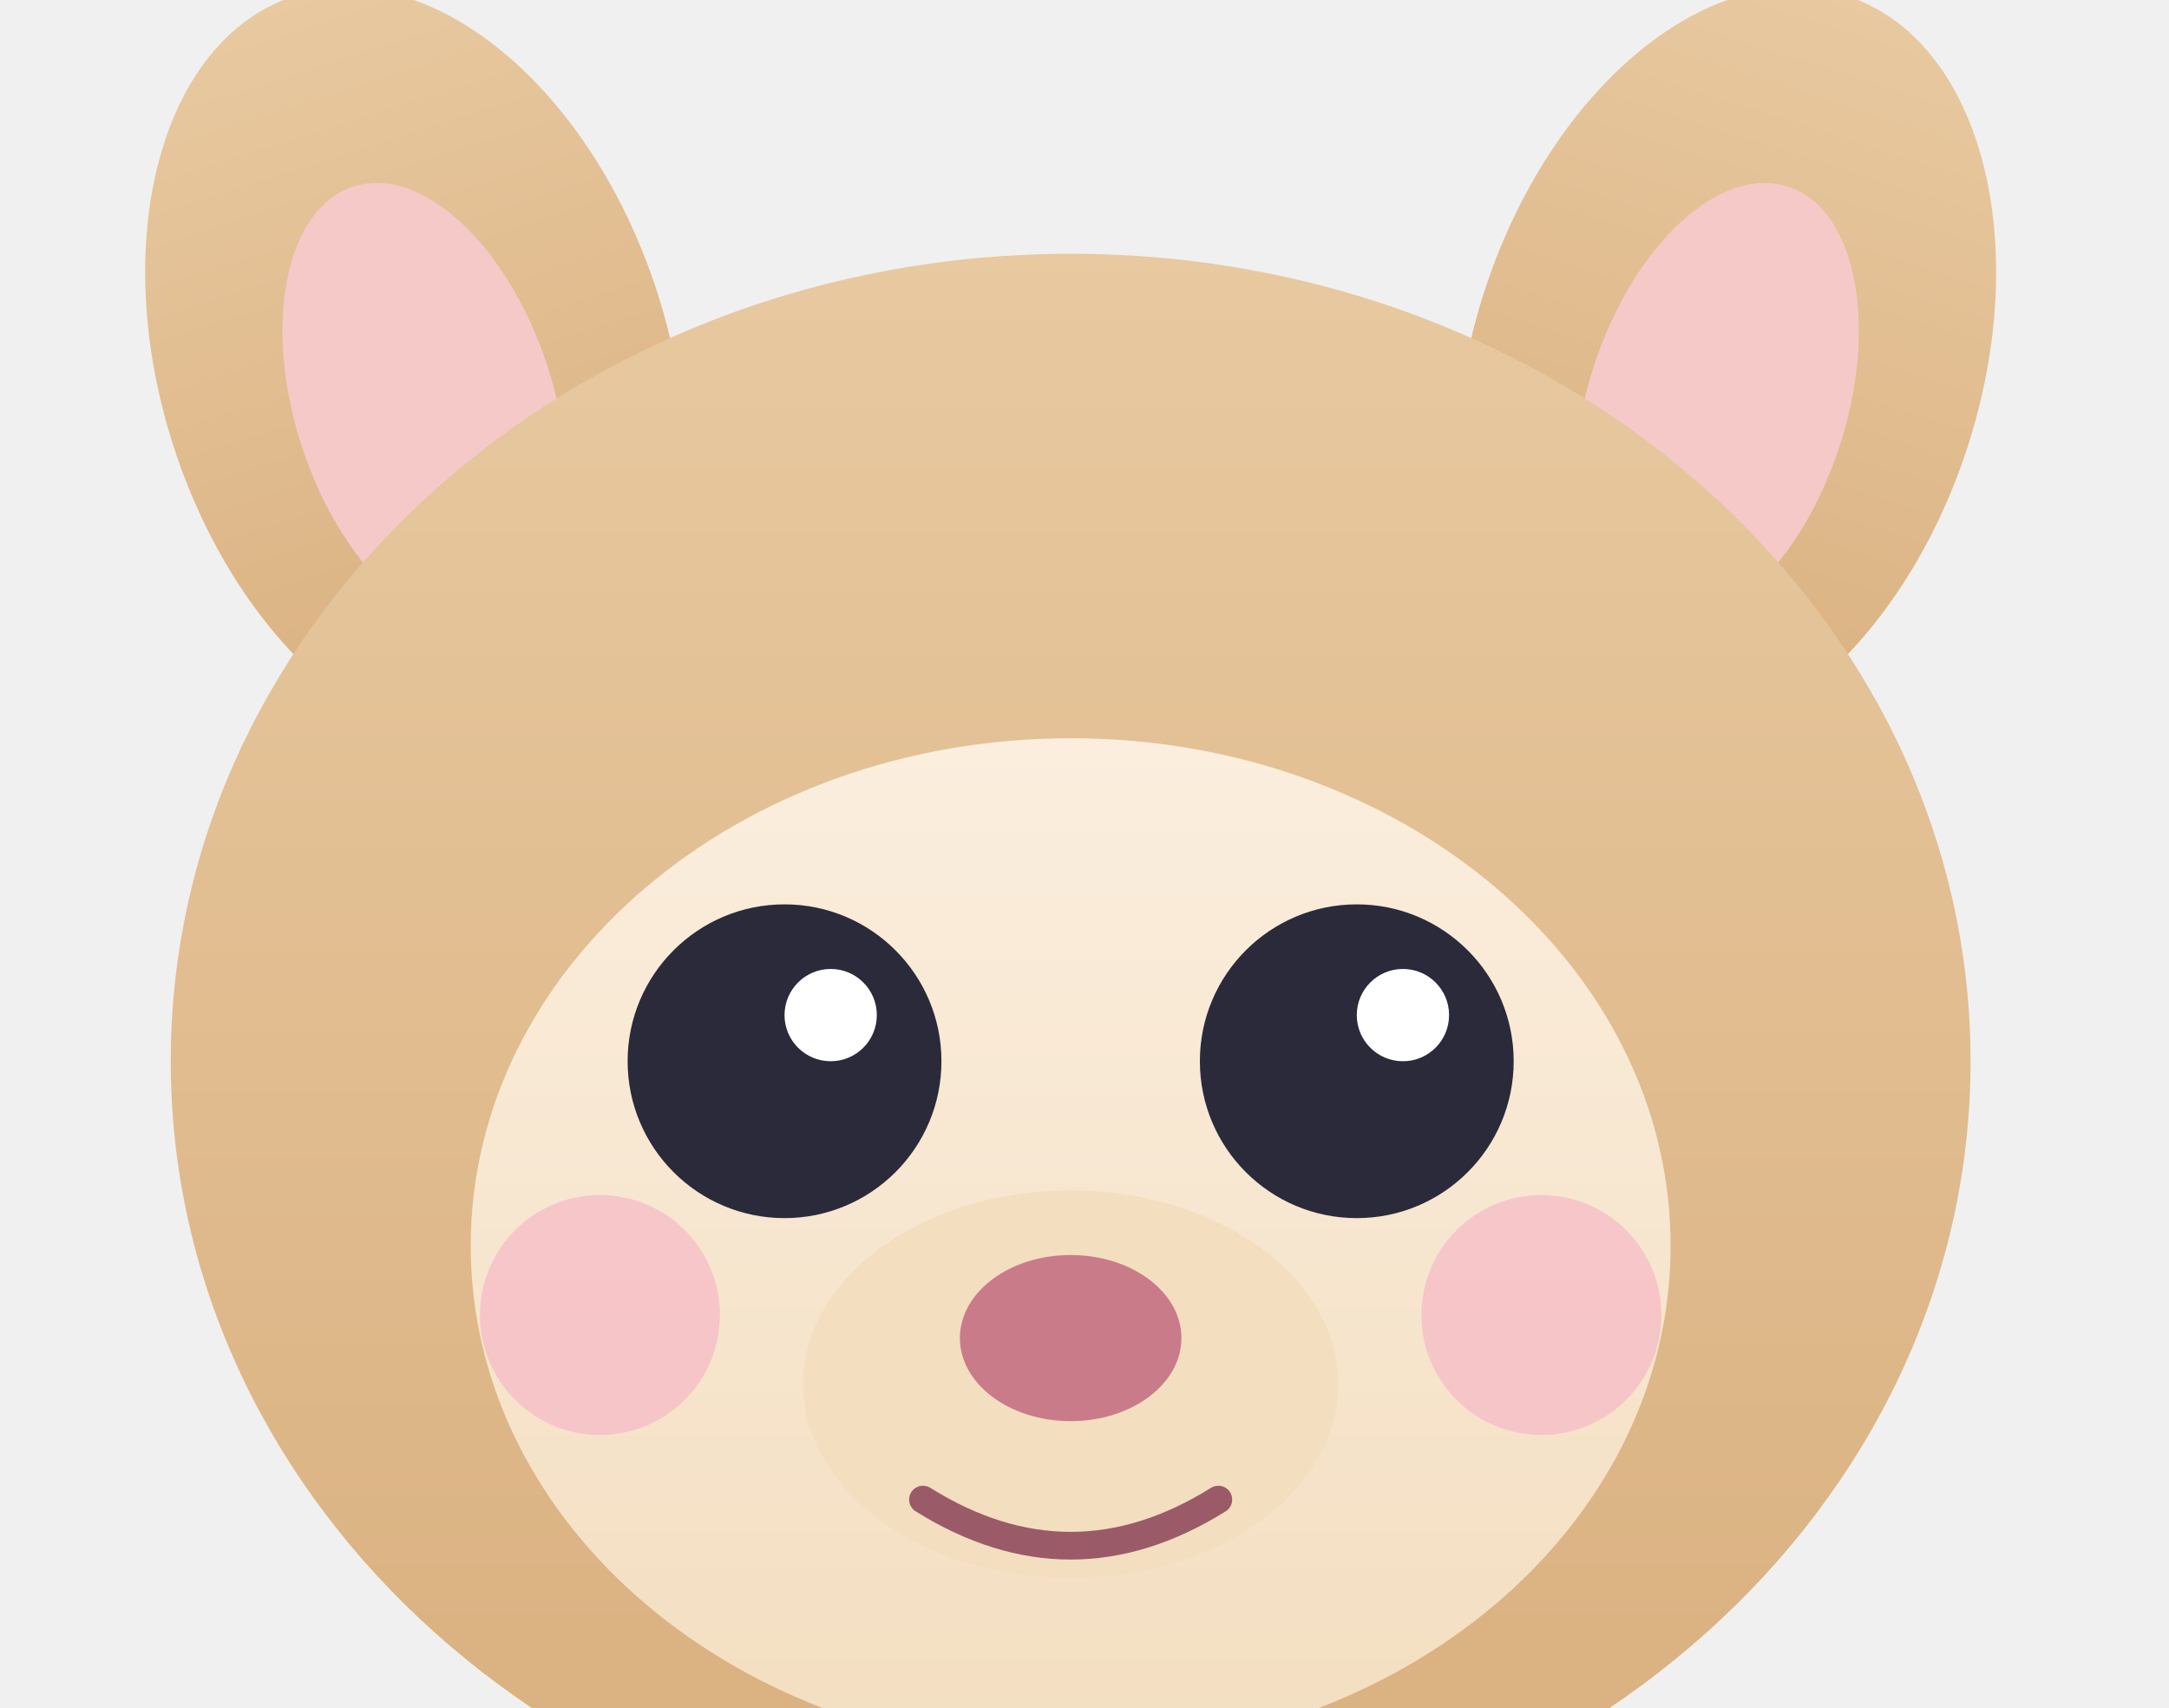
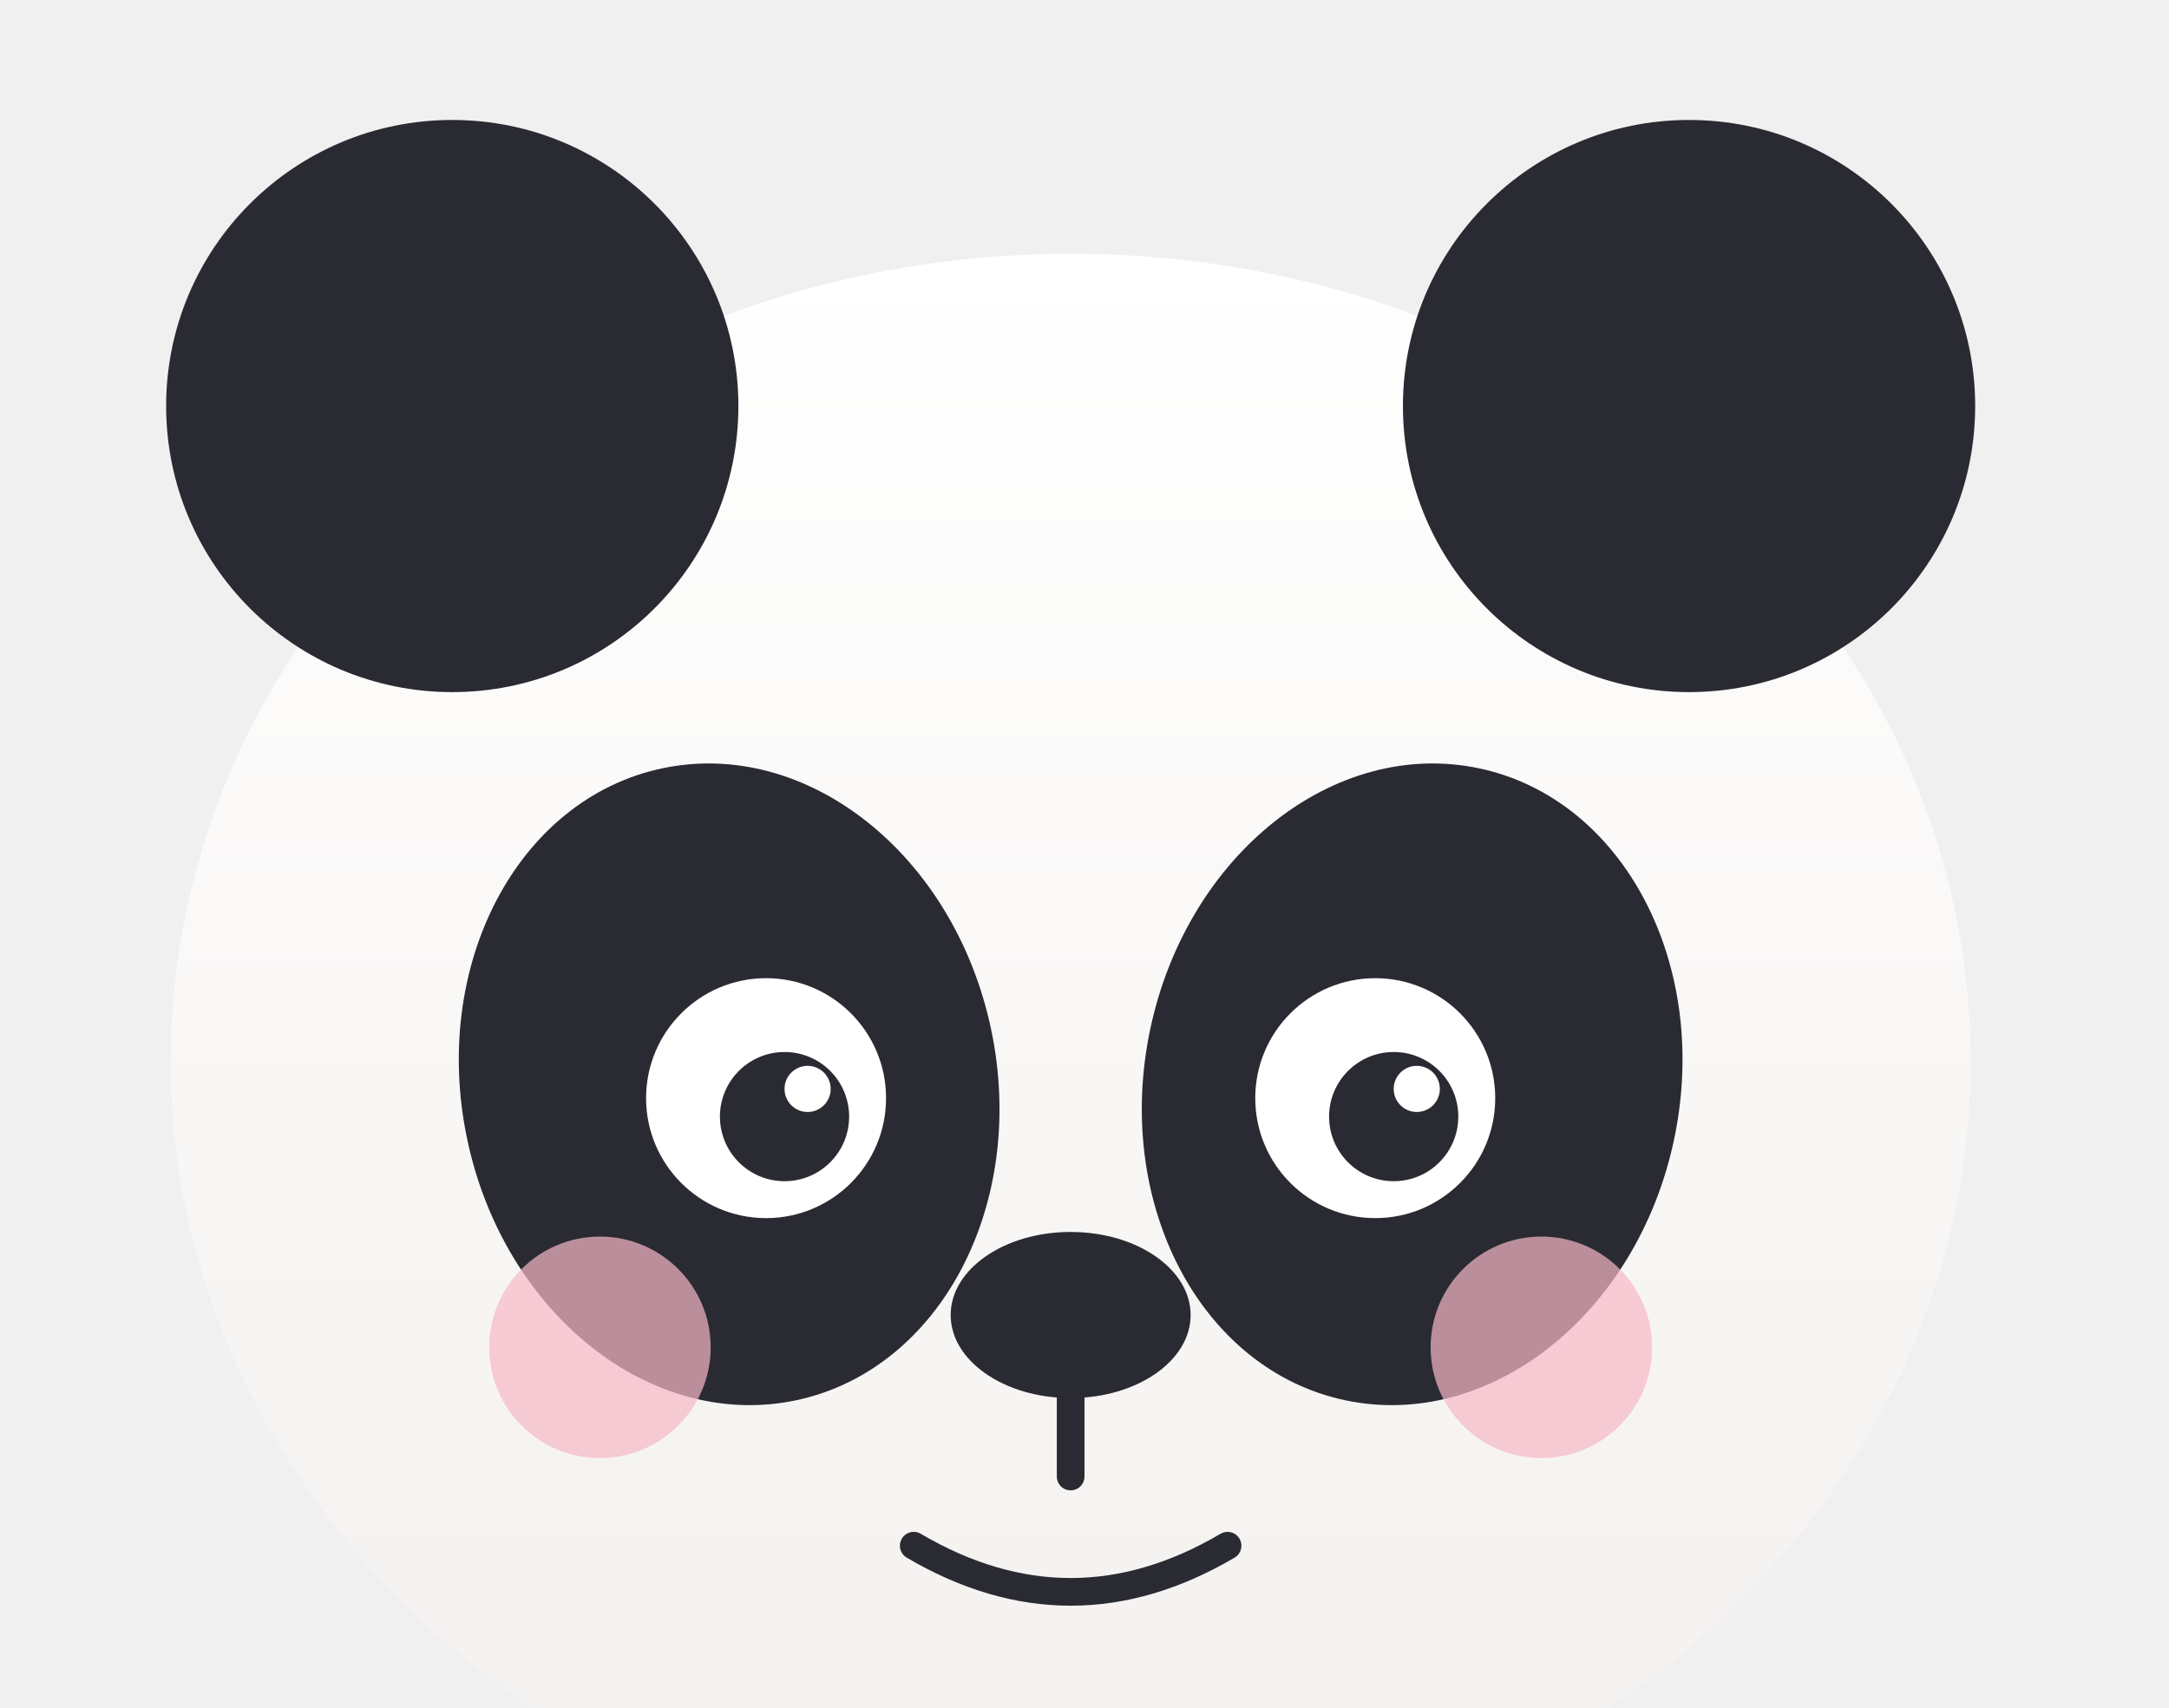
<svg xmlns="http://www.w3.org/2000/svg" viewBox="280 170 470 370">
  <defs>
-     <linearGradient id="furGradFace" x1="0%" y1="0%" x2="0%" y2="100%">
-       <stop offset="0%" stop-color="#e8c9a0" />
-       <stop offset="100%" stop-color="#d9af7e" />
-     </linearGradient>
-     <linearGradient id="bellyGradFace" x1="0%" y1="0%" x2="0%" y2="100%">
-       <stop offset="0%" stop-color="#fbeede" />
-       <stop offset="100%" stop-color="#f3dec0" />
+     <linearGradient id="bodyGradFace" x1="0%" y1="0%" x2="0%" y2="100%">
+       <stop offset="0%" stop-color="#ffffff" />
+       <stop offset="100%" stop-color="#f3f0ee" />
    </linearGradient>
  </defs>
-   <ellipse cx="370" cy="250" rx="55" ry="85" fill="url(#furGradFace)" transform="rotate(-18 370 250)" />
-   <ellipse cx="654" cy="250" rx="55" ry="85" fill="url(#furGradFace)" transform="rotate(18 654 250)" />
-   <ellipse cx="372" cy="258" rx="28" ry="50" fill="#f6c9c9" transform="rotate(-18 372 258)" />
-   <ellipse cx="652" cy="258" rx="28" ry="50" fill="#f6c9c9" transform="rotate(18 652 258)" />
-   <ellipse cx="512" cy="400" rx="195" ry="175" fill="url(#furGradFace)" />
-   <ellipse cx="512" cy="440" rx="130" ry="110" fill="url(#bellyGradFace)" />
-   <circle cx="450" cy="400" r="34" fill="#2a2a3a" />
-   <circle cx="574" cy="400" r="34" fill="#2a2a3a" />
-   <circle cx="460" cy="390" r="10" fill="#ffffff" />
-   <circle cx="584" cy="390" r="10" fill="#ffffff" />
-   <circle cx="410" cy="455" r="26" fill="#f6b8c6" opacity="0.7" />
-   <circle cx="614" cy="455" r="26" fill="#f6b8c6" opacity="0.7" />
-   <ellipse cx="512" cy="470" rx="58" ry="42" fill="#f3dec0" />
-   <ellipse cx="512" cy="460" rx="24" ry="18" fill="#c97b8a" />
-   <path d="M 480 495 Q 512 515 544 495" stroke="#9a5a68" stroke-width="6" fill="none" stroke-linecap="round" />
+   <ellipse cx="512" cy="400" rx="195" ry="175" fill="url(#bodyGradFace)" />
+   <circle cx="378" cy="258" r="62" fill="#2a2a32" />
+   <circle cx="646" cy="258" r="62" fill="#2a2a32" />
+   <ellipse cx="438" cy="405" rx="58" ry="70" fill="#2a2a32" transform="rotate(-12 438 405)" />
+   <ellipse cx="586" cy="405" rx="58" ry="70" fill="#2a2a32" transform="rotate(12 586 405)" />
+   <circle cx="446" cy="408" r="26" fill="#ffffff" />
+   <circle cx="578" cy="408" r="26" fill="#ffffff" />
+   <circle cx="450" cy="412" r="14" fill="#2a2a32" />
+   <circle cx="582" cy="412" r="14" fill="#2a2a32" />
+   <circle cx="455" cy="406" r="5" fill="#ffffff" />
+   <circle cx="587" cy="406" r="5" fill="#ffffff" />
+   <circle cx="410" cy="462" r="24" fill="#f6b8c6" opacity="0.7" />
+   <circle cx="614" cy="462" r="24" fill="#f6b8c6" opacity="0.7" />
+   <ellipse cx="512" cy="455" rx="26" ry="18" fill="#2a2a32" />
+   <path d="M 512 473 L 512 490" stroke="#2a2a32" stroke-width="6" stroke-linecap="round" />
+   <path d="M 478 505 Q 512 525 546 505" stroke="#2a2a32" stroke-width="6" fill="none" stroke-linecap="round" />
</svg>
